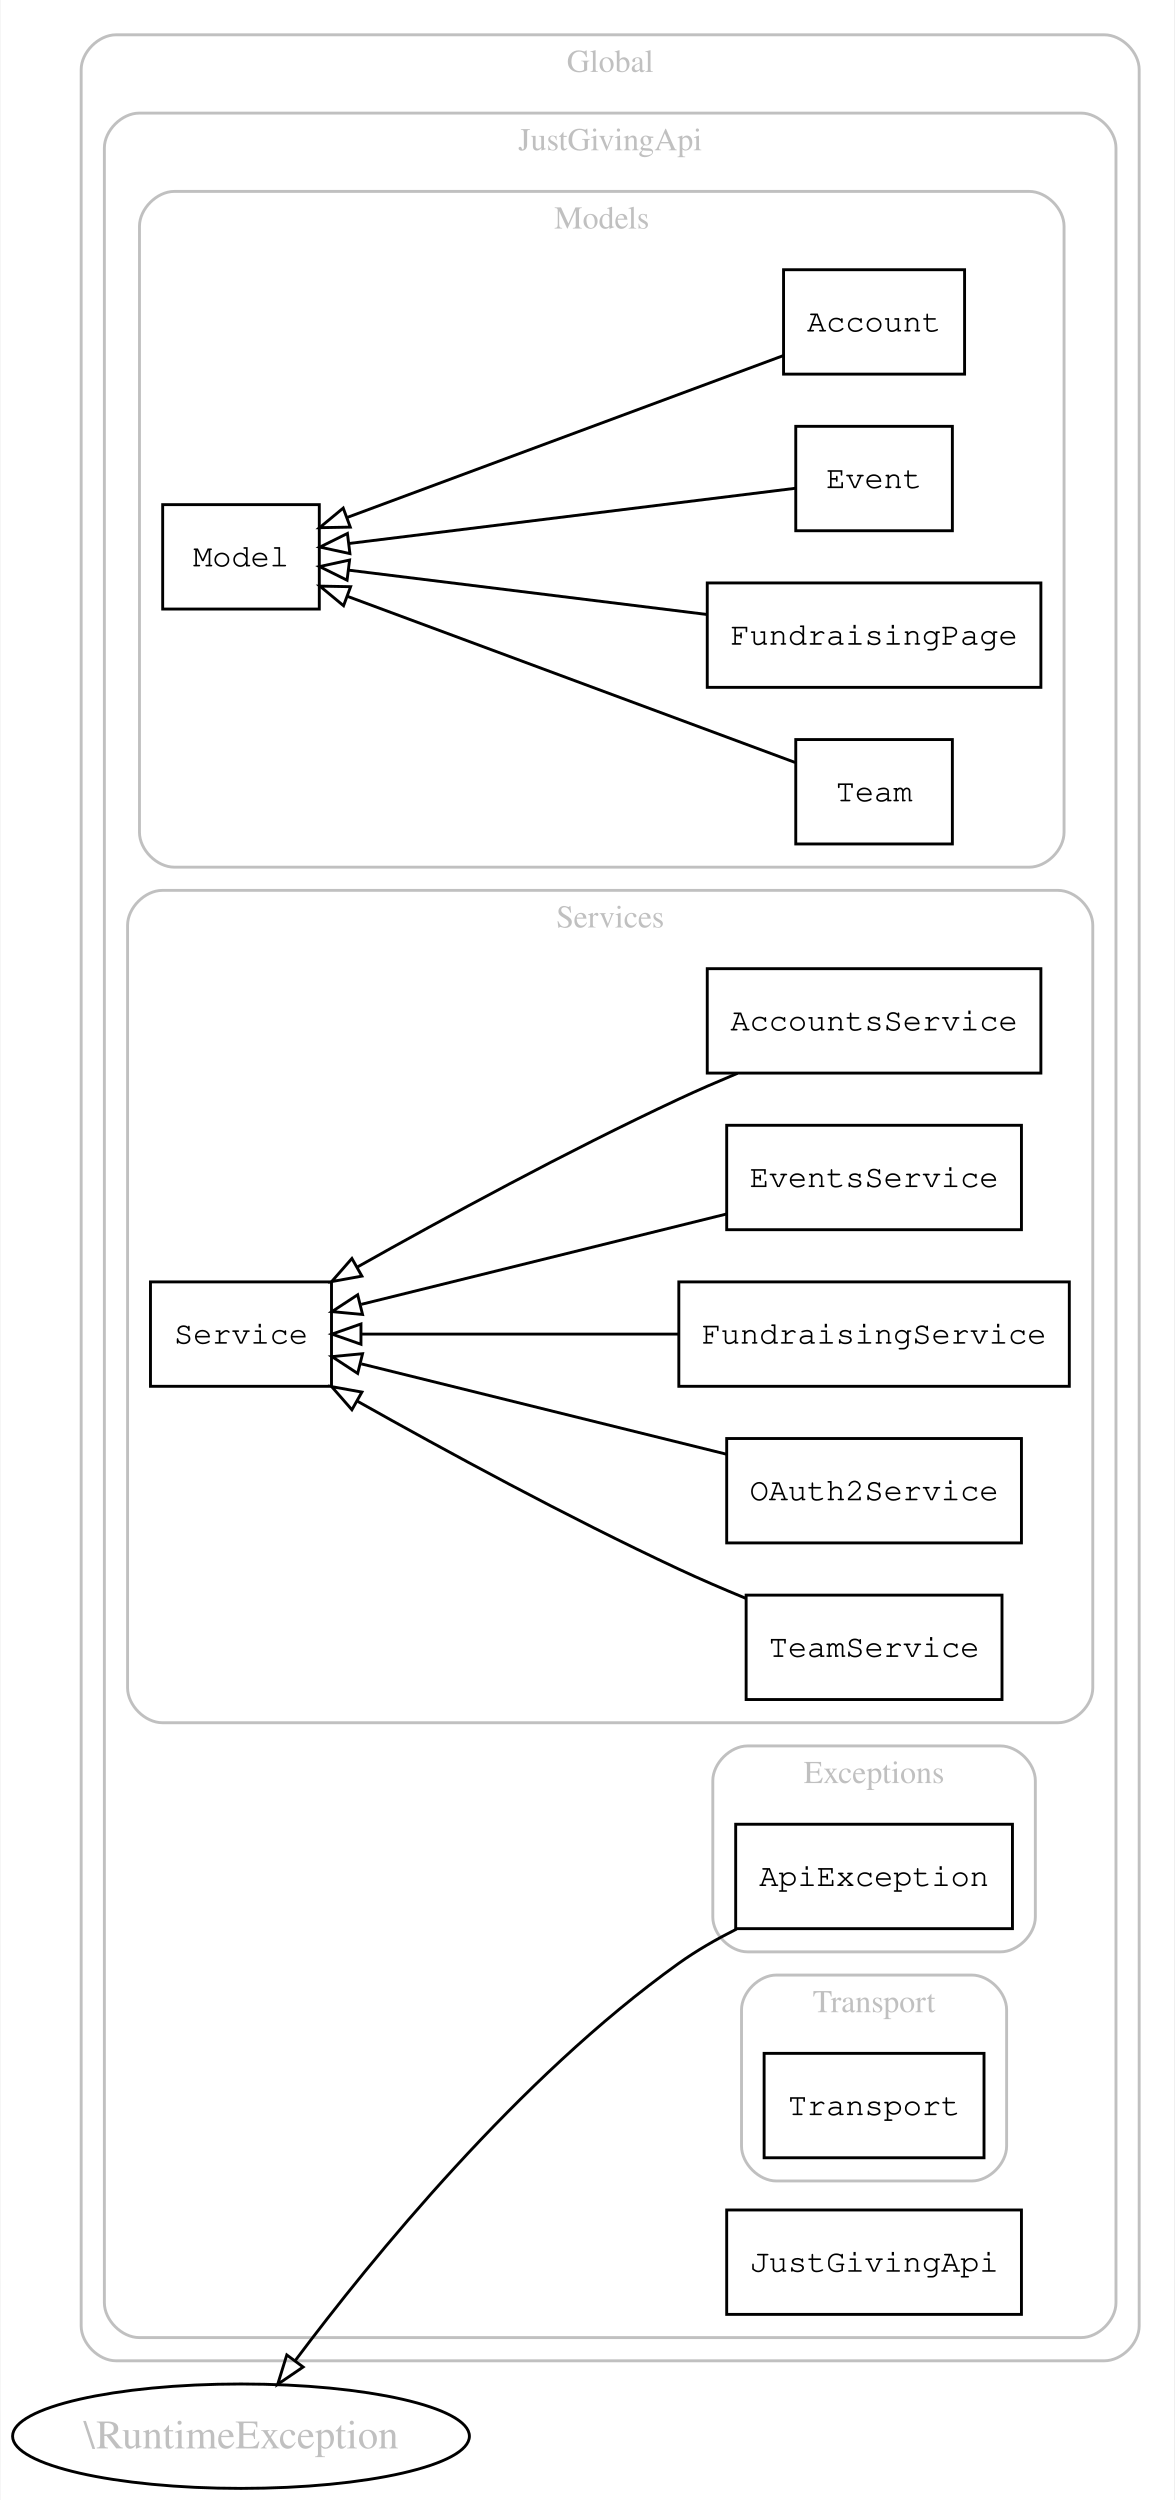
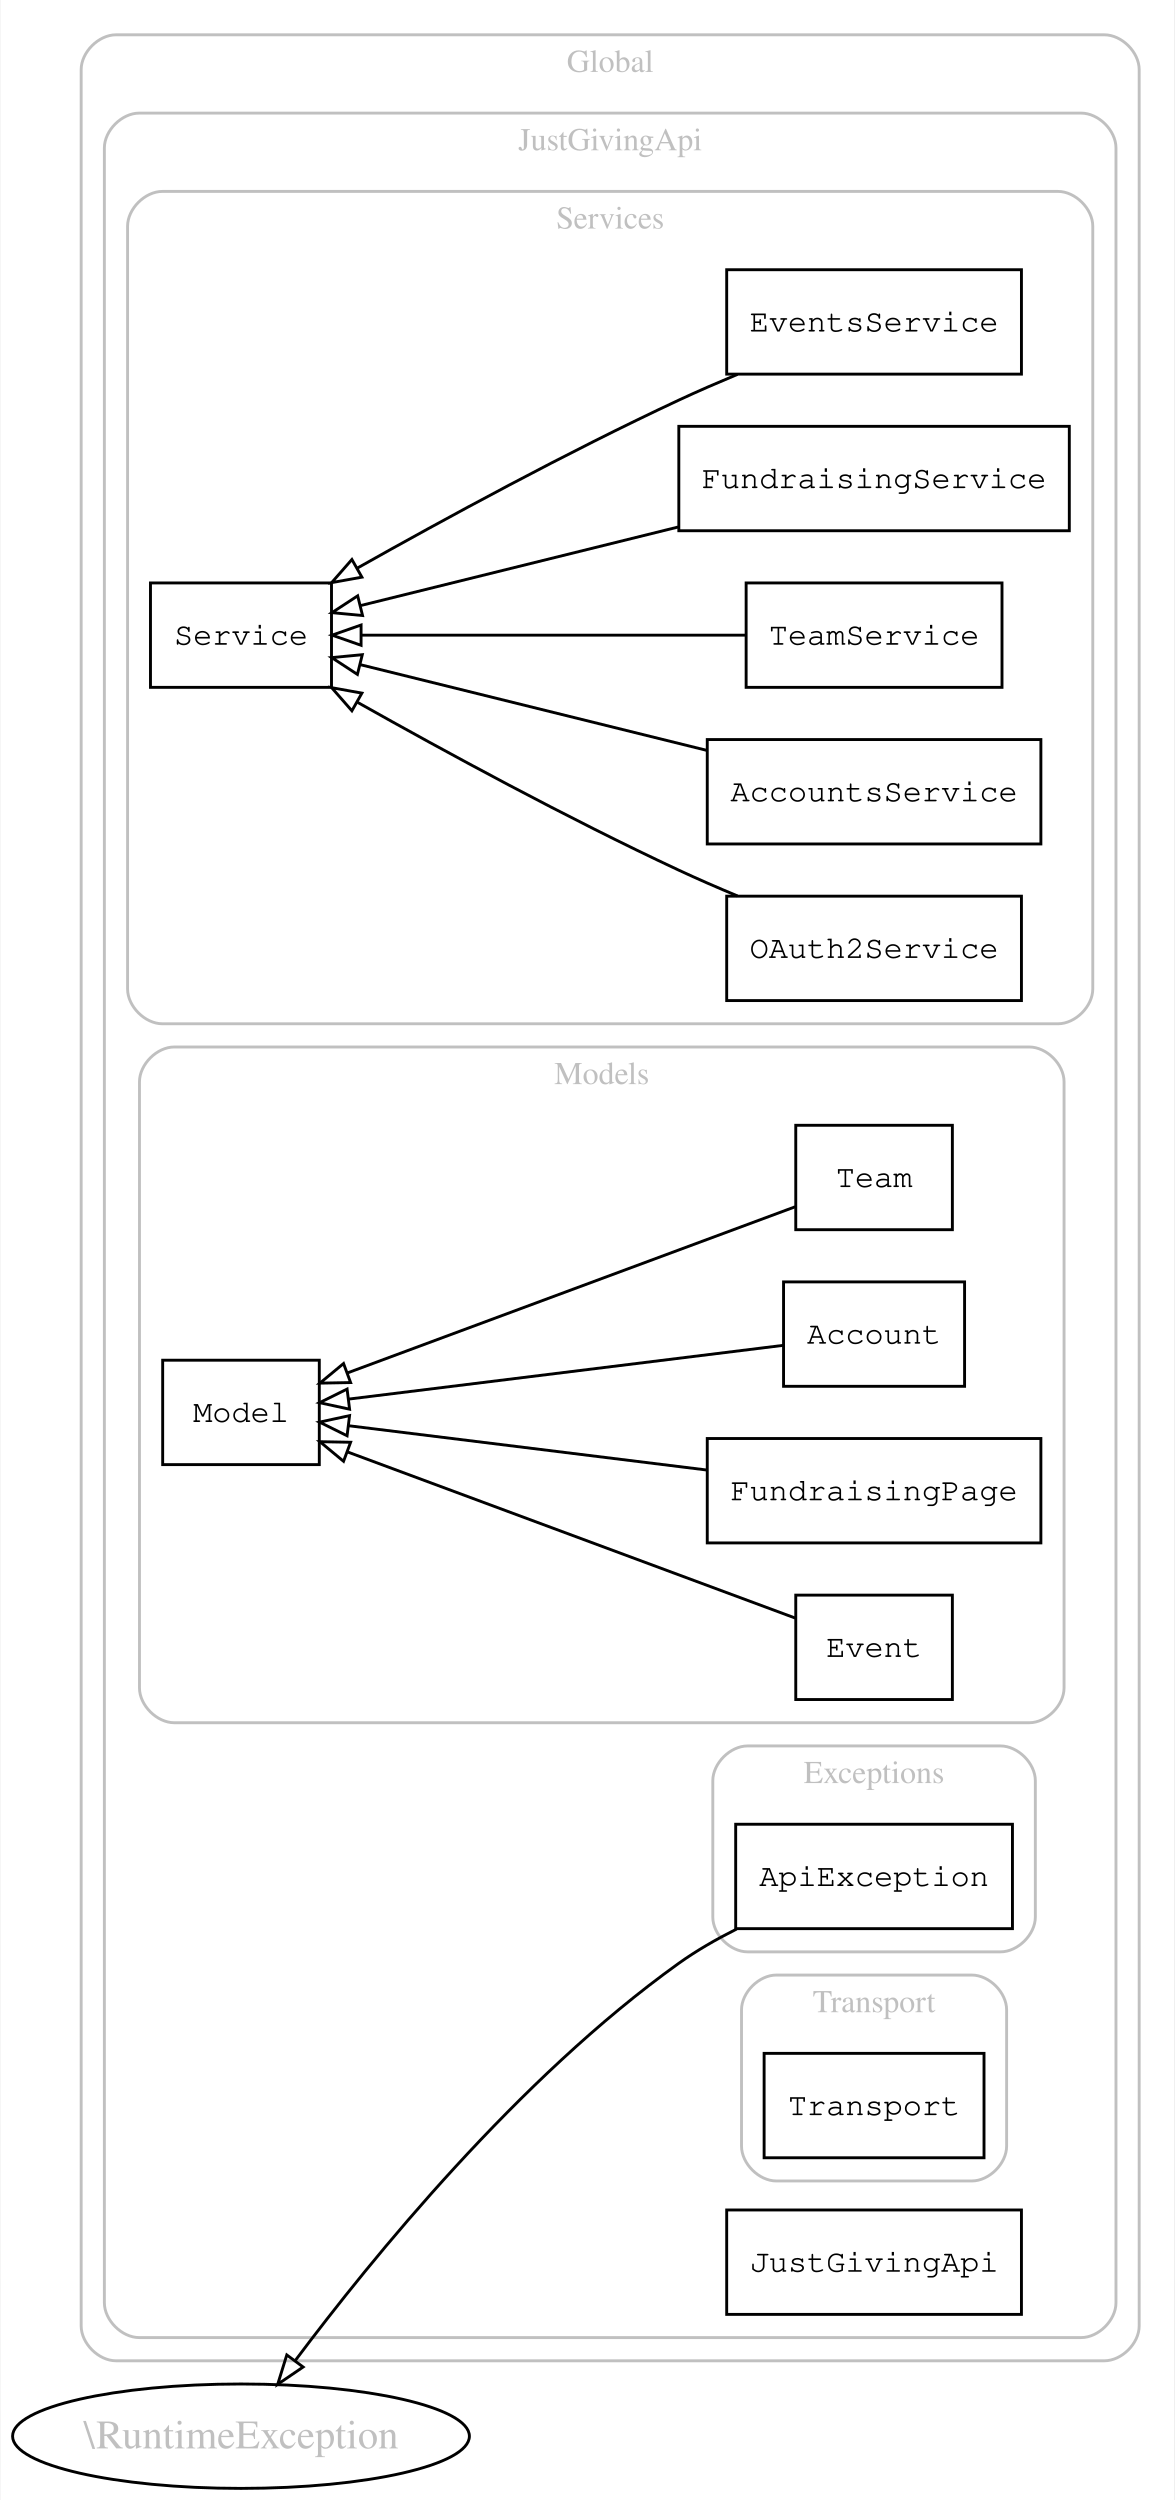
<svg xmlns="http://www.w3.org/2000/svg" width="405pt" height="862pt" viewBox="0.00 0.00 404.57 862.00">
  <g id="graph0" class="graph" transform="scale(1 1) rotate(0) translate(4 858)">
    <polygon fill="#ffffff" stroke="transparent" points="-4,4 -4,-858 400.573,-858 400.573,4 -4,4" />
    <g id="clust1" class="cluster">
      <path fill="none" stroke="#c0c0c0" d="M35.773,-44C35.773,-44 376.573,-44 376.573,-44 382.573,-44 388.573,-50 388.573,-56 388.573,-56 388.573,-834 388.573,-834 388.573,-840 382.573,-846 376.573,-846 376.573,-846 35.773,-846 35.773,-846 29.773,-846 23.773,-840 23.773,-834 23.773,-834 23.773,-56 23.773,-56 23.773,-50 29.773,-44 35.773,-44" />
      <text text-anchor="middle" x="206.173" y="-833.2" font-family="Times,serif" font-size="11.00" fill="#c0c0c0">Global</text>
    </g>
    <g id="clust2" class="cluster">
      <path fill="none" stroke="#c0c0c0" d="M43.773,-52C43.773,-52 368.573,-52 368.573,-52 374.573,-52 380.573,-58 380.573,-64 380.573,-64 380.573,-807 380.573,-807 380.573,-813 374.573,-819 368.573,-819 368.573,-819 43.773,-819 43.773,-819 37.773,-819 31.773,-813 31.773,-807 31.773,-807 31.773,-64 31.773,-64 31.773,-58 37.773,-52 43.773,-52" />
      <text text-anchor="middle" x="206.173" y="-806.2" font-family="Times,serif" font-size="11.00" fill="#c0c0c0">JustGivingApi</text>
    </g>
    <g id="clust3" class="cluster">
      <path fill="none" stroke="#c0c0c0" d="M253.557,-185C253.557,-185 340.77,-185 340.77,-185 346.77,-185 352.77,-191 352.77,-197 352.77,-197 352.77,-244 352.77,-244 352.77,-250 346.77,-256 340.77,-256 340.77,-256 253.557,-256 253.557,-256 247.557,-256 241.557,-250 241.557,-244 241.557,-244 241.557,-197 241.557,-197 241.557,-191 247.557,-185 253.557,-185" />
      <text text-anchor="middle" x="297.163" y="-243.2" font-family="Times,serif" font-size="11.00" fill="#c0c0c0">Exceptions</text>
    </g>
    <g id="clust4" class="cluster">
-       <path fill="none" stroke="#c0c0c0" d="M55.877,-559C55.877,-559 350.671,-559 350.671,-559 356.671,-559 362.671,-565 362.671,-571 362.671,-571 362.671,-780 362.671,-780 362.671,-786 356.671,-792 350.671,-792 350.671,-792 55.877,-792 55.877,-792 49.877,-792 43.877,-786 43.877,-780 43.877,-780 43.877,-571 43.877,-571 43.877,-565 49.877,-559 55.877,-559" />
-       <text text-anchor="middle" x="203.274" y="-779.2" font-family="Times,serif" font-size="11.00" fill="#c0c0c0">Models</text>
+       <path fill="none" stroke="#c0c0c0" d="M51.773,-505C51.773,-505 360.573,-505 360.573,-505 366.573,-505 372.573,-511 372.573,-517 372.573,-517 372.573,-780 372.573,-780 372.573,-786 366.573,-792 360.573,-792 360.573,-792 51.773,-792 51.773,-792 45.773,-792 39.773,-786 39.773,-780 39.773,-780 39.773,-517 39.773,-517 39.773,-511 45.773,-505 51.773,-505" />
+       <text text-anchor="middle" x="206.173" y="-779.2" font-family="Times,serif" font-size="11.00" fill="#c0c0c0">Services</text>
    </g>
    <g id="clust5" class="cluster">
-       <path fill="none" stroke="#c0c0c0" d="M51.773,-264C51.773,-264 360.573,-264 360.573,-264 366.573,-264 372.573,-270 372.573,-276 372.573,-276 372.573,-539 372.573,-539 372.573,-545 366.573,-551 360.573,-551 360.573,-551 51.773,-551 51.773,-551 45.773,-551 39.773,-545 39.773,-539 39.773,-539 39.773,-276 39.773,-276 39.773,-270 45.773,-264 51.773,-264" />
-       <text text-anchor="middle" x="206.173" y="-538.2" font-family="Times,serif" font-size="11.00" fill="#c0c0c0">Services</text>
+       <path fill="none" stroke="#c0c0c0" d="M55.877,-264C55.877,-264 350.671,-264 350.671,-264 356.671,-264 362.671,-270 362.671,-276 362.671,-276 362.671,-485 362.671,-485 362.671,-491 356.671,-497 350.671,-497 350.671,-497 55.877,-497 55.877,-497 49.877,-497 43.877,-491 43.877,-485 43.877,-485 43.877,-276 43.877,-276 43.877,-270 49.877,-264 55.877,-264" />
+       <text text-anchor="middle" x="203.274" y="-484.2" font-family="Times,serif" font-size="11.00" fill="#c0c0c0">Models</text>
    </g>
    <g id="clust6" class="cluster">
      <path fill="none" stroke="#c0c0c0" d="M263.459,-106C263.459,-106 330.868,-106 330.868,-106 336.868,-106 342.868,-112 342.868,-118 342.868,-118 342.868,-165 342.868,-165 342.868,-171 336.868,-177 330.868,-177 330.868,-177 263.459,-177 263.459,-177 257.459,-177 251.459,-171 251.459,-165 251.459,-165 251.459,-118 251.459,-118 251.459,-112 257.459,-106 263.459,-106" />
      <text text-anchor="middle" x="297.163" y="-164.2" font-family="Times,serif" font-size="11.00" fill="#c0c0c0">Transport</text>
    </g>
    <g id="node1" class="node">
      <polygon fill="none" stroke="#000000" points="344.877,-229 249.45,-229 249.45,-193 344.877,-193 344.877,-229" />
      <text text-anchor="middle" x="297.163" y="-207.7" font-family="Courier,monospace" font-size="11.00" fill="#000000">ApiException</text>
    </g>
    <g id="node15" class="node">
      <ellipse fill="none" stroke="#000000" cx="78.877" cy="-18" rx="78.754" ry="18" />
      <text text-anchor="middle" x="78.877" y="-13.8" font-family="Times,serif" font-size="14.00" fill="#c0c0c0">\RuntimeException</text>
    </g>
    <g id="edge1" class="edge">
      <path fill="none" stroke="#000000" d="M249.762,-192.862C242.792,-189.365 235.899,-185.4 229.754,-181 174.548,-141.474 123.907,-79.209 97.669,-44.184" />
      <polygon fill="none" stroke="#000000" points="100.298,-41.853 91.536,-35.896 94.671,-46.017 100.298,-41.853" />
    </g>
    <g id="node2" class="node">
-       <polygon fill="none" stroke="#000000" points="328.371,-765 265.955,-765 265.955,-729 328.371,-729 328.371,-765" />
-       <text text-anchor="middle" x="297.163" y="-743.7" font-family="Courier,monospace" font-size="11.00" fill="#000000">Account</text>
+       <polygon fill="none" stroke="#000000" points="347.978,-765 246.349,-765 246.349,-729 347.978,-729 347.978,-765" />
+       <text text-anchor="middle" x="297.163" y="-743.7" font-family="Courier,monospace" font-size="11.00" fill="#000000">EventsService</text>
    </g>
    <g id="node5" class="node">
-       <polygon fill="none" stroke="#000000" points="105.877,-684 51.877,-684 51.877,-648 105.877,-648 105.877,-684" />
-       <text text-anchor="middle" x="78.877" y="-662.7" font-family="Courier,monospace" font-size="11.00" fill="#000000">Model</text>
+       <polygon fill="none" stroke="#000000" points="110.085,-657 47.669,-657 47.669,-621 110.085,-621 110.085,-657" />
+       <text text-anchor="middle" x="78.877" y="-635.7" font-family="Courier,monospace" font-size="11.00" fill="#000000">Service</text>
    </g>
    <g id="edge2" class="edge">
-       <path fill="none" stroke="#000000" d="M265.888,-735.395C226.162,-720.653 157.718,-695.256 115.567,-679.615" />
-       <polygon fill="none" stroke="#000000" points="116.558,-676.249 105.965,-676.052 114.123,-682.812 116.558,-676.249" />
+       <path fill="none" stroke="#000000" d="M250.095,-728.931C243.218,-726.065 236.265,-723.04 229.754,-720 191.426,-702.104 149.096,-679.08 119.053,-662.156" />
+       <polygon fill="none" stroke="#000000" points="120.568,-658.992 110.142,-657.112 117.12,-665.084 120.568,-658.992" />
    </g>
    <g id="node3" class="node">
-       <polygon fill="none" stroke="#000000" points="324.163,-711 270.163,-711 270.163,-675 324.163,-675 324.163,-711" />
-       <text text-anchor="middle" x="297.163" y="-689.7" font-family="Courier,monospace" font-size="11.00" fill="#000000">Event</text>
+       <polygon fill="none" stroke="#000000" points="364.483,-711 229.844,-711 229.844,-675 364.483,-675 364.483,-711" />
+       <text text-anchor="middle" x="297.163" y="-689.7" font-family="Courier,monospace" font-size="11.00" fill="#000000">FundraisingService</text>
    </g>
    <g id="edge3" class="edge">
-       <path fill="none" stroke="#000000" d="M269.959,-689.635C231.128,-684.832 159.688,-675.996 116.017,-670.594" />
-       <polygon fill="none" stroke="#000000" points="116.435,-667.119 106.081,-669.365 115.576,-674.066 116.435,-667.119" />
+       <path fill="none" stroke="#000000" d="M229.591,-676.284C193.818,-667.434 151.039,-656.852 120.212,-649.226" />
+       <polygon fill="none" stroke="#000000" points="120.791,-645.764 110.244,-646.76 119.111,-652.559 120.791,-645.764" />
    </g>
    <g id="node4" class="node">
-       <polygon fill="none" stroke="#000000" points="354.68,-657 239.647,-657 239.647,-621 354.68,-621 354.68,-657" />
-       <text text-anchor="middle" x="297.163" y="-635.7" font-family="Courier,monospace" font-size="11.00" fill="#000000">FundraisingPage</text>
+       <polygon fill="none" stroke="#000000" points="341.276,-657 253.051,-657 253.051,-621 341.276,-621 341.276,-657" />
+       <text text-anchor="middle" x="297.163" y="-635.7" font-family="Courier,monospace" font-size="11.00" fill="#000000">TeamService</text>
    </g>
    <g id="edge4" class="edge">
-       <path fill="none" stroke="#000000" d="M239.526,-646.129C200.377,-650.972 149.756,-657.233 115.899,-661.421" />
-       <polygon fill="none" stroke="#000000" points="115.455,-657.949 105.961,-662.65 116.315,-664.896 115.455,-657.949" />
+       <path fill="none" stroke="#000000" d="M252.99,-639C214.273,-639 158.408,-639 120.477,-639" />
+       <polygon fill="none" stroke="#000000" points="120.283,-635.5 110.283,-639 120.283,-642.5 120.283,-635.5" />
    </g>
    <g id="node6" class="node">
-       <polygon fill="none" stroke="#000000" points="324.163,-603 270.163,-603 270.163,-567 324.163,-567 324.163,-603" />
-       <text text-anchor="middle" x="297.163" y="-581.7" font-family="Courier,monospace" font-size="11.00" fill="#000000">Team</text>
+       <polygon fill="none" stroke="#000000" points="354.68,-603 239.647,-603 239.647,-567 354.68,-567 354.68,-603" />
+       <text text-anchor="middle" x="297.163" y="-581.7" font-family="Courier,monospace" font-size="11.00" fill="#000000">AccountsService</text>
    </g>
    <g id="edge5" class="edge">
-       <path fill="none" stroke="#000000" d="M269.959,-595.095C230.964,-609.565 159.085,-636.237 115.466,-652.423" />
-       <polygon fill="none" stroke="#000000" points="114.239,-649.145 106.081,-655.905 116.674,-655.708 114.239,-649.145" />
+       <path fill="none" stroke="#000000" d="M239.526,-599.259C201.979,-608.547 153.881,-620.445 120.139,-628.793" />
+       <polygon fill="none" stroke="#000000" points="119.022,-625.463 110.156,-631.262 120.704,-632.258 119.022,-625.463" />
    </g>
    <g id="node7" class="node">
-       <polygon fill="none" stroke="#000000" points="354.68,-524 239.647,-524 239.647,-488 354.68,-488 354.68,-524" />
-       <text text-anchor="middle" x="297.163" y="-502.7" font-family="Courier,monospace" font-size="11.00" fill="#000000">AccountsService</text>
+       <polygon fill="none" stroke="#000000" points="347.978,-549 246.349,-549 246.349,-513 347.978,-513 347.978,-549" />
+       <text text-anchor="middle" x="297.163" y="-527.7" font-family="Courier,monospace" font-size="11.00" fill="#000000">OAuth2Service</text>
+     </g>
+     <g id="edge7" class="edge">
+       <path fill="none" stroke="#000000" d="M250.095,-549.069C243.218,-551.935 236.265,-554.96 229.754,-558 191.426,-575.896 149.096,-598.92 119.053,-615.844" />
+       <polygon fill="none" stroke="#000000" points="117.12,-612.916 110.142,-620.888 120.568,-619.008 117.12,-612.916" />
+     </g>
+     <g id="node8" class="node">
+       <polygon fill="none" stroke="#000000" points="105.877,-389 51.877,-389 51.877,-353 105.877,-353 105.877,-389" />
+       <text text-anchor="middle" x="78.877" y="-367.7" font-family="Courier,monospace" font-size="11.00" fill="#000000">Model</text>
+     </g>
+     <g id="node9" class="node">
+       <polygon fill="none" stroke="#000000" points="324.163,-470 270.163,-470 270.163,-434 324.163,-434 324.163,-470" />
+       <text text-anchor="middle" x="297.163" y="-448.7" font-family="Courier,monospace" font-size="11.00" fill="#000000">Team</text>
+     </g>
+     <g id="edge6" class="edge">
+       <path fill="none" stroke="#000000" d="M269.959,-441.905C230.964,-427.435 159.085,-400.763 115.466,-384.577" />
+       <polygon fill="none" stroke="#000000" points="116.674,-381.292 106.081,-381.095 114.239,-387.855 116.674,-381.292" />
+     </g>
+     <g id="node10" class="node">
+       <polygon fill="none" stroke="#000000" points="328.371,-416 265.955,-416 265.955,-380 328.371,-380 328.371,-416" />
+       <text text-anchor="middle" x="297.163" y="-394.7" font-family="Courier,monospace" font-size="11.00" fill="#000000">Account</text>
+     </g>
+     <g id="edge8" class="edge">
+       <path fill="none" stroke="#000000" d="M265.888,-394.132C226.33,-389.238 158.295,-380.823 116.102,-375.604" />
+       <polygon fill="none" stroke="#000000" points="116.319,-372.105 105.965,-374.351 115.46,-379.052 116.319,-372.105" />
    </g>
    <g id="node11" class="node">
-       <polygon fill="none" stroke="#000000" points="110.085,-416 47.669,-416 47.669,-380 110.085,-380 110.085,-416" />
-       <text text-anchor="middle" x="78.877" y="-394.7" font-family="Courier,monospace" font-size="11.00" fill="#000000">Service</text>
-     </g>
-     <g id="edge6" class="edge">
-       <path fill="none" stroke="#000000" d="M250.095,-487.931C243.218,-485.065 236.265,-482.04 229.754,-479 191.426,-461.104 149.096,-438.08 119.053,-421.156" />
-       <polygon fill="none" stroke="#000000" points="120.568,-417.992 110.142,-416.112 117.12,-424.084 120.568,-417.992" />
-     </g>
-     <g id="node8" class="node">
-       <polygon fill="none" stroke="#000000" points="347.978,-470 246.349,-470 246.349,-434 347.978,-434 347.978,-470" />
-       <text text-anchor="middle" x="297.163" y="-448.7" font-family="Courier,monospace" font-size="11.00" fill="#000000">EventsService</text>
-     </g>
-     <g id="edge7" class="edge">
-       <path fill="none" stroke="#000000" d="M246.26,-439.408C207.963,-429.934 156.137,-417.113 120.347,-408.259" />
-       <polygon fill="none" stroke="#000000" points="120.793,-404.764 110.246,-405.76 119.112,-411.559 120.793,-404.764" />
-     </g>
-     <g id="node9" class="node">
-       <polygon fill="none" stroke="#000000" points="364.483,-416 229.844,-416 229.844,-380 364.483,-380 364.483,-416" />
-       <text text-anchor="middle" x="297.163" y="-394.7" font-family="Courier,monospace" font-size="11.00" fill="#000000">FundraisingService</text>
-     </g>
-     <g id="edge8" class="edge">
-       <path fill="none" stroke="#000000" d="M229.591,-398C193.973,-398 151.411,-398 120.615,-398" />
-       <polygon fill="none" stroke="#000000" points="120.244,-394.5 110.244,-398 120.244,-401.5 120.244,-394.5" />
-     </g>
-     <g id="node10" class="node">
-       <polygon fill="none" stroke="#000000" points="347.978,-362 246.349,-362 246.349,-326 347.978,-326 347.978,-362" />
-       <text text-anchor="middle" x="297.163" y="-340.7" font-family="Courier,monospace" font-size="11.00" fill="#000000">OAuth2Service</text>
+       <polygon fill="none" stroke="#000000" points="354.68,-362 239.647,-362 239.647,-326 354.68,-326 354.68,-362" />
+       <text text-anchor="middle" x="297.163" y="-340.7" font-family="Courier,monospace" font-size="11.00" fill="#000000">FundraisingPage</text>
    </g>
    <g id="edge9" class="edge">
-       <path fill="none" stroke="#000000" d="M246.26,-356.592C207.963,-366.066 156.137,-378.887 120.347,-387.741" />
-       <polygon fill="none" stroke="#000000" points="119.112,-384.441 110.246,-390.24 120.793,-391.236 119.112,-384.441" />
+       <path fill="none" stroke="#000000" d="M239.526,-351.129C200.377,-355.972 149.756,-362.233 115.899,-366.421" />
+       <polygon fill="none" stroke="#000000" points="115.455,-362.949 105.961,-367.65 116.315,-369.896 115.455,-362.949" />
    </g>
    <g id="node12" class="node">
-       <polygon fill="none" stroke="#000000" points="341.276,-308 253.051,-308 253.051,-272 341.276,-272 341.276,-308" />
-       <text text-anchor="middle" x="297.163" y="-286.7" font-family="Courier,monospace" font-size="11.00" fill="#000000">TeamService</text>
+       <polygon fill="none" stroke="#000000" points="324.163,-308 270.163,-308 270.163,-272 324.163,-272 324.163,-308" />
+       <text text-anchor="middle" x="297.163" y="-286.7" font-family="Courier,monospace" font-size="11.00" fill="#000000">Event</text>
    </g>
    <g id="edge10" class="edge">
-       <path fill="none" stroke="#000000" d="M252.984,-306.872C245.179,-310.086 237.179,-313.533 229.754,-317 191.426,-334.896 149.096,-357.92 119.053,-374.844" />
-       <polygon fill="none" stroke="#000000" points="117.12,-371.916 110.142,-379.888 120.568,-378.008 117.12,-371.916" />
+       <path fill="none" stroke="#000000" d="M269.959,-300.095C230.964,-314.565 159.085,-341.237 115.466,-357.423" />
+       <polygon fill="none" stroke="#000000" points="114.239,-354.145 106.081,-360.905 116.674,-360.708 114.239,-354.145" />
    </g>
    <g id="node13" class="node">
      <polygon fill="none" stroke="#000000" points="335.074,-150 259.253,-150 259.253,-114 335.074,-114 335.074,-150" />
      <text text-anchor="middle" x="297.163" y="-128.7" font-family="Courier,monospace" font-size="11.00" fill="#000000">Transport</text>
    </g>
    <g id="node14" class="node">
      <polygon fill="none" stroke="#000000" points="347.978,-96 246.349,-96 246.349,-60 347.978,-60 347.978,-96" />
      <text text-anchor="middle" x="297.163" y="-74.7" font-family="Courier,monospace" font-size="11.00" fill="#000000">JustGivingApi</text>
    </g>
  </g>
</svg>
